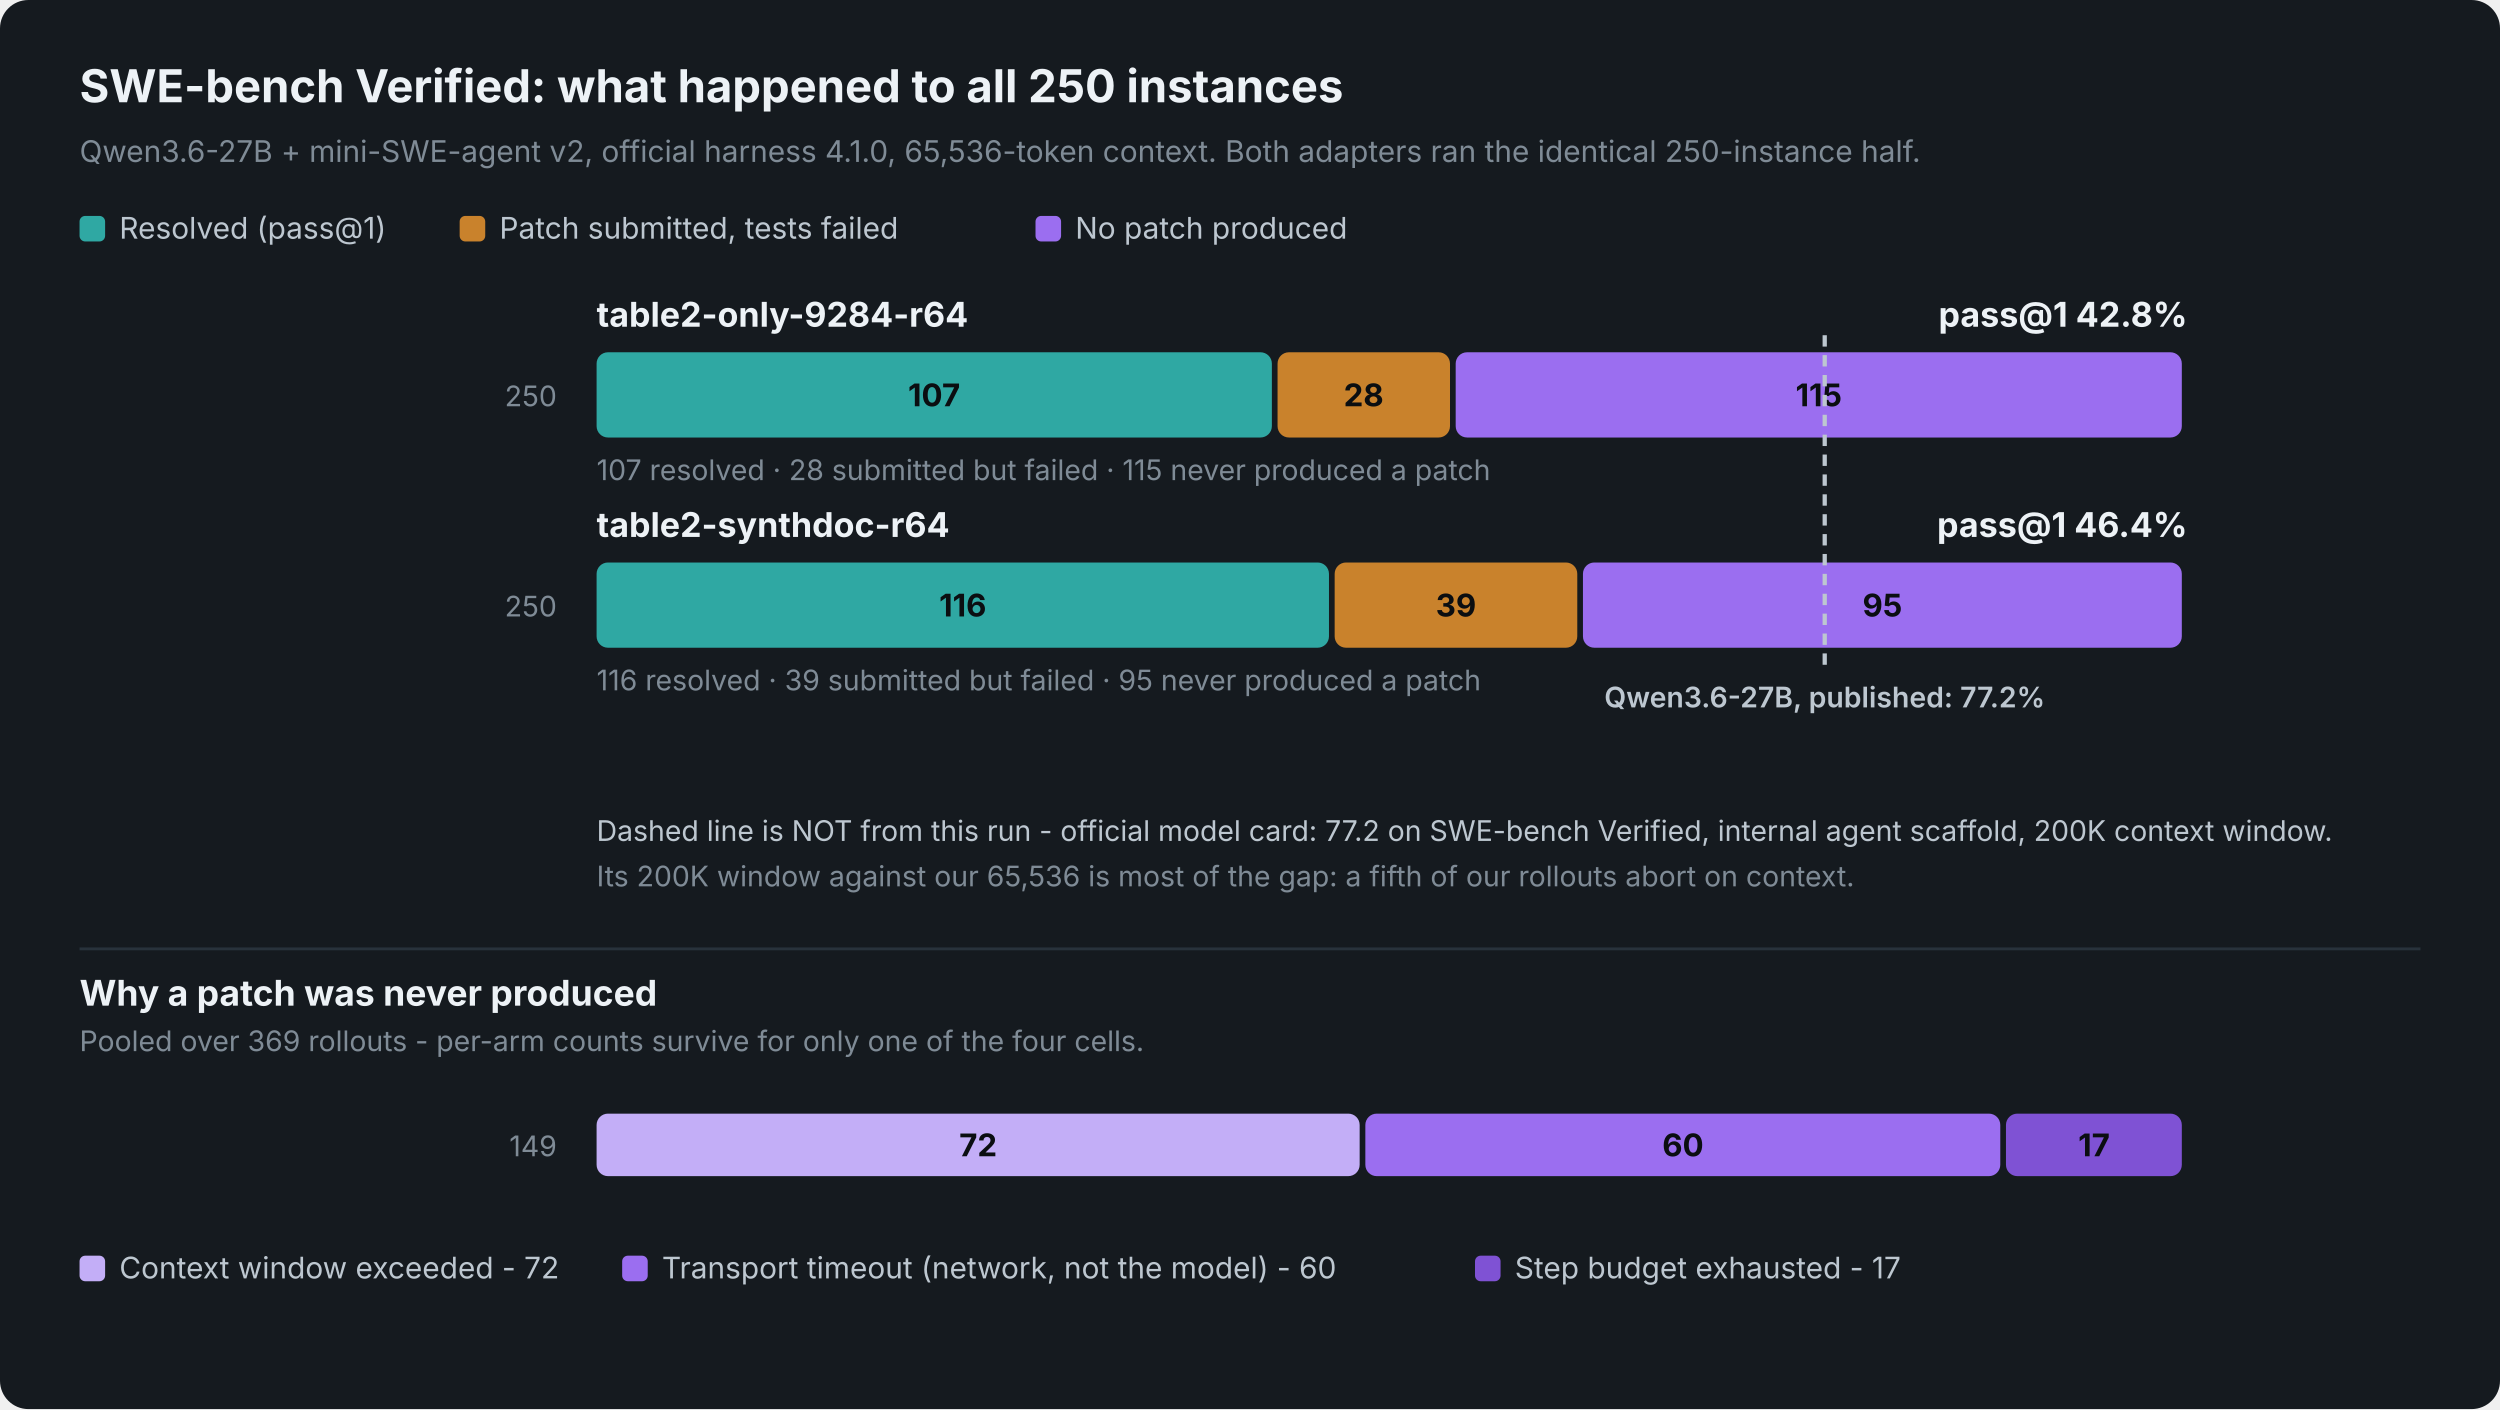
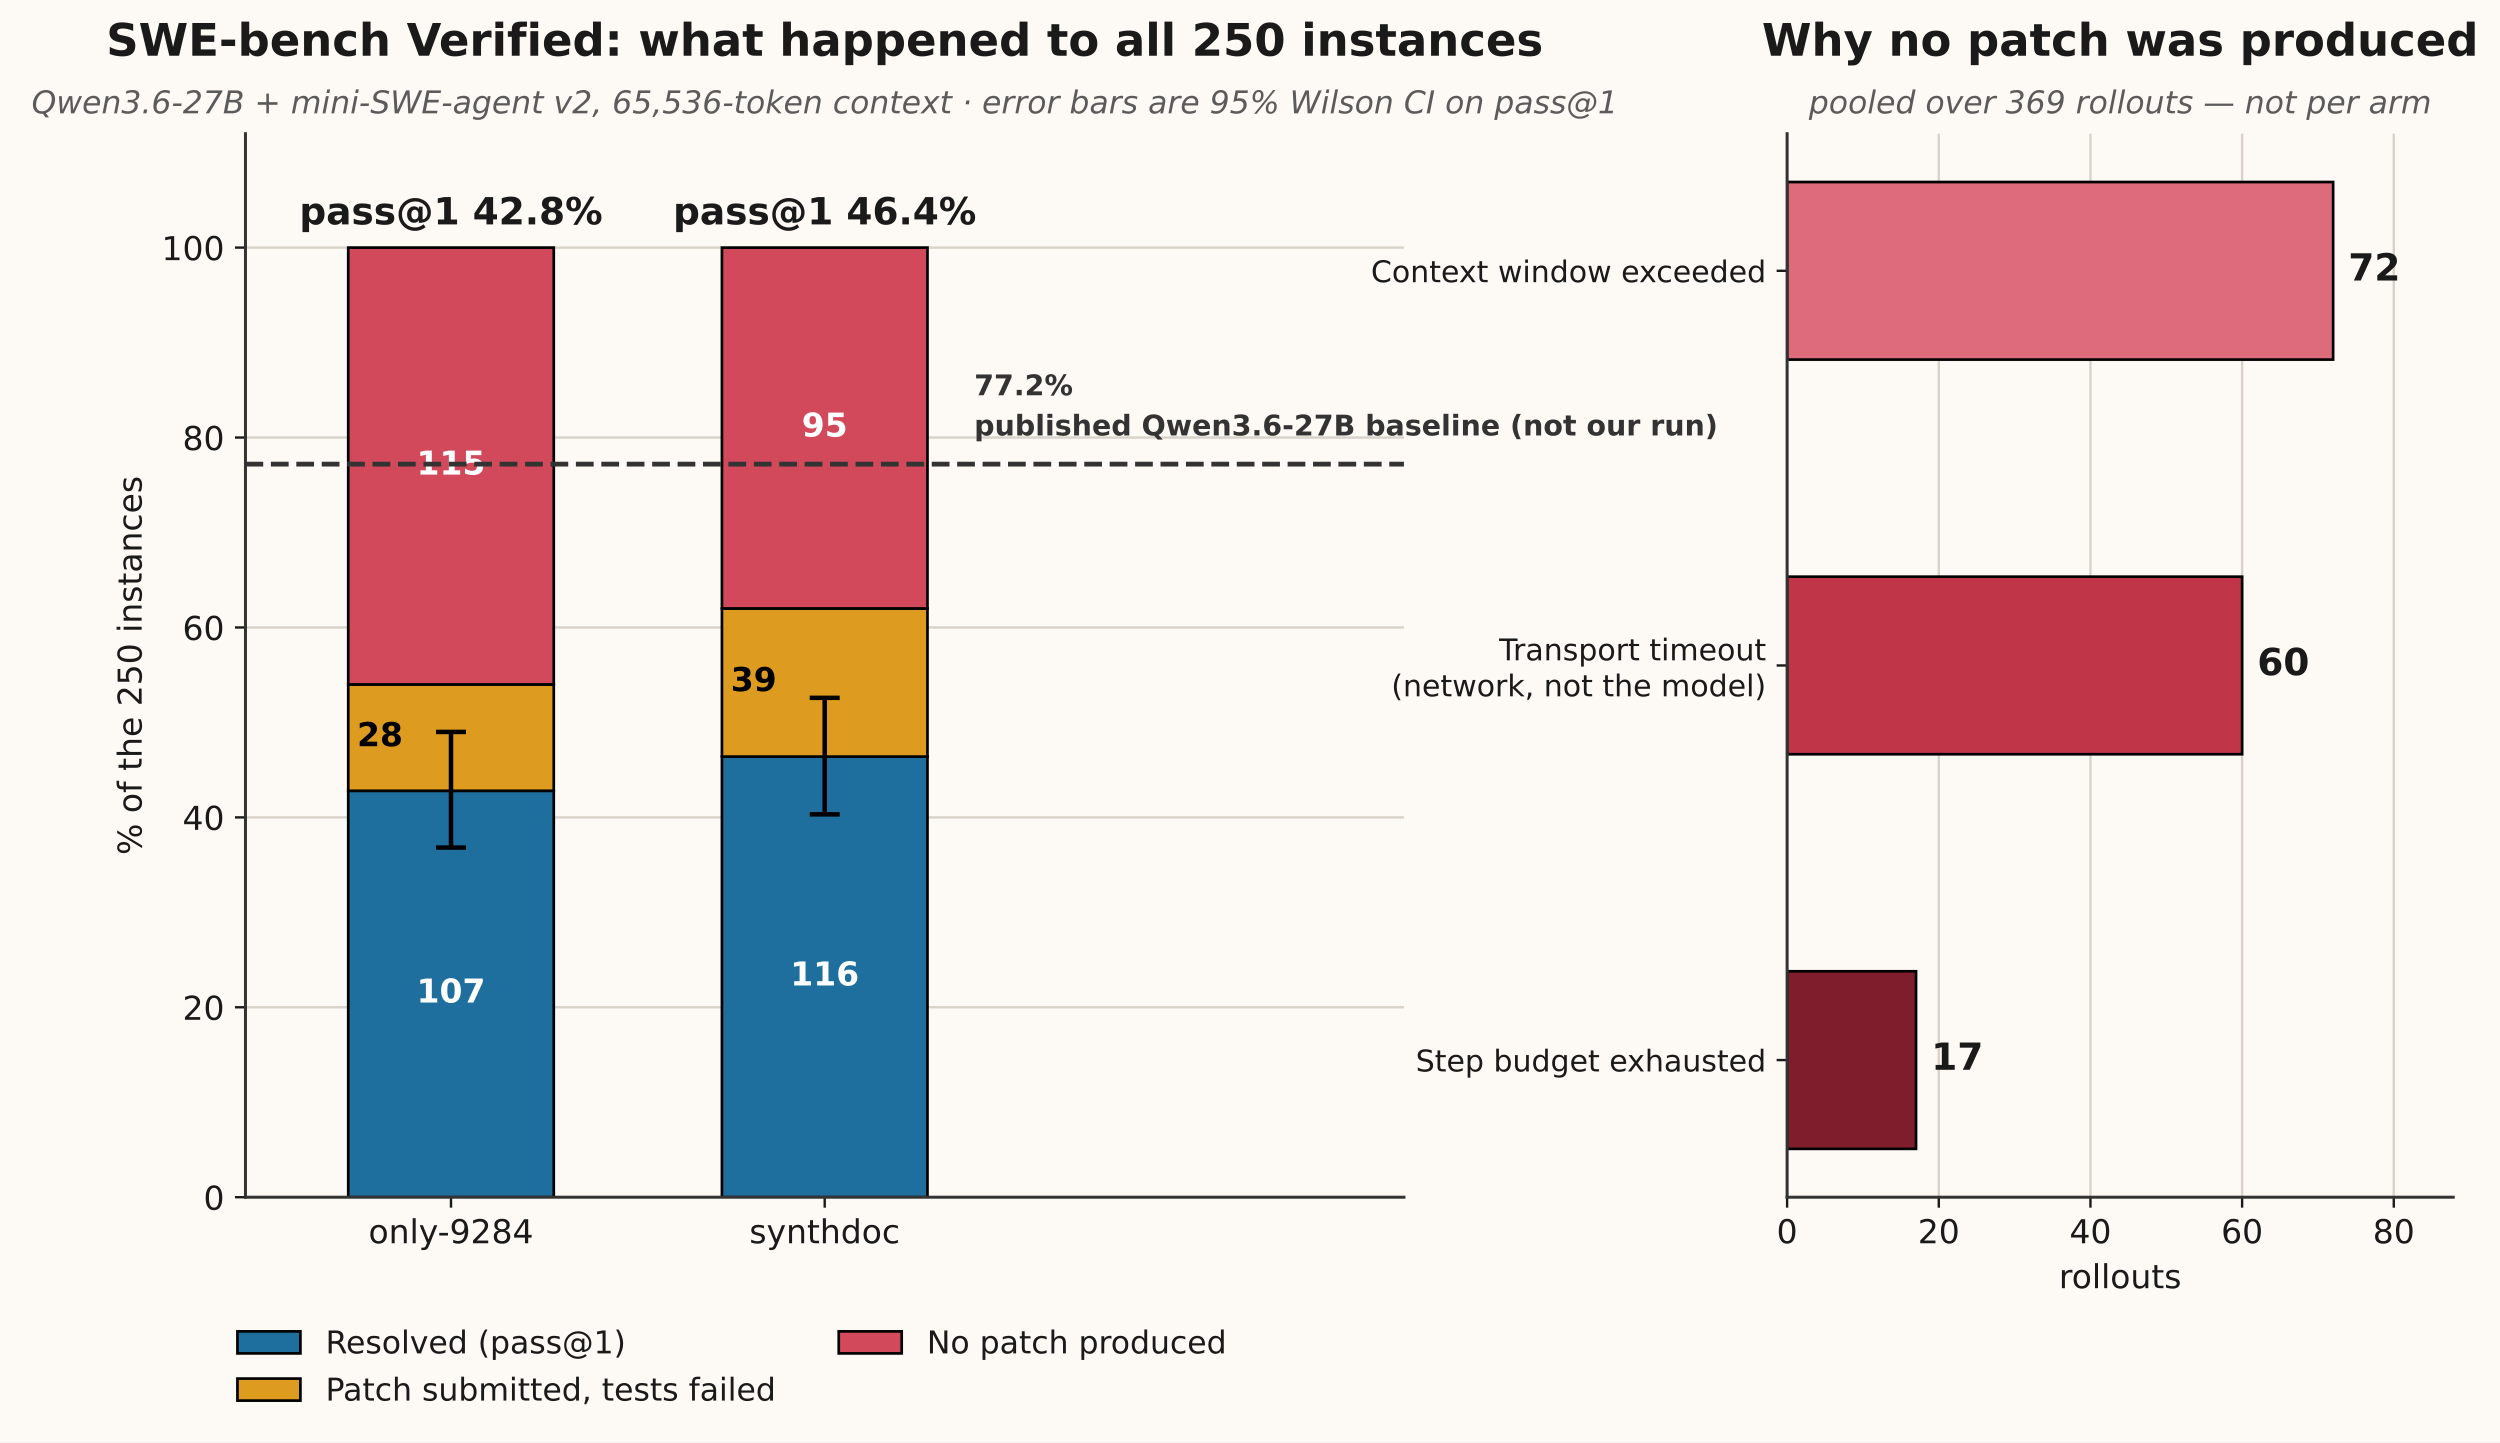
- <svg xmlns="http://www.w3.org/2000/svg" viewBox="0 0 880 496" width="880" height="496" role="img" aria-labelledby="t d" style="max-width:100%;height:auto">
-   <rect width="880" height="496" rx="10" fill="#151a1f" />
-   <text x="28.0" y="36.0" font-family="Inter, ui-sans-serif, system-ui, -apple-system, 'Segoe UI', Roboto, Helvetica, Arial, sans-serif" font-size="16" fill="#edf2f6" font-weight="650" text-anchor="start">SWE-bench Verified: what happened to all 250 instances</text>
-   <text x="28.0" y="57.0" font-family="Inter, ui-sans-serif, system-ui, -apple-system, 'Segoe UI', Roboto, Helvetica, Arial, sans-serif" font-size="10.5" fill="#7f8b96" font-weight="400" text-anchor="start">Qwen3.6-27B + mini-SWE-agent v2, official harness 4.1.0, 65,536-token context. Both adapters ran the identical 250-instance half.</text>
-   <rect x="28.0" y="76" width="9" height="9" rx="2" fill="#2fa8a3" />
-   <text x="42.0" y="84.0" font-family="Inter, ui-sans-serif, system-ui, -apple-system, 'Segoe UI', Roboto, Helvetica, Arial, sans-serif" font-size="10.5" fill="#bdc7d0" font-weight="400" text-anchor="start">Resolved (pass@1)</text>
-   <rect x="161.8" y="76" width="9" height="9" rx="2" fill="#c9822c" />
-   <text x="175.8" y="84.0" font-family="Inter, ui-sans-serif, system-ui, -apple-system, 'Segoe UI', Roboto, Helvetica, Arial, sans-serif" font-size="10.5" fill="#bdc7d0" font-weight="400" text-anchor="start">Patch submitted, tests failed</text>
-   <rect x="364.5" y="76" width="9" height="9" rx="2" fill="#9b6ef0" />
-   <text x="378.5" y="84.0" font-family="Inter, ui-sans-serif, system-ui, -apple-system, 'Segoe UI', Roboto, Helvetica, Arial, sans-serif" font-size="10.5" fill="#bdc7d0" font-weight="400" text-anchor="start">No patch produced</text>
-   <text x="210.0" y="115.0" font-family="Inter, ui-sans-serif, system-ui, -apple-system, 'Segoe UI', Roboto, Helvetica, Arial, sans-serif" font-size="12" fill="#edf2f6" font-weight="650" text-anchor="start">table2-only-9284-r64</text>
-   <text x="210.0" y="169.0" font-family="Inter, ui-sans-serif, system-ui, -apple-system, 'Segoe UI', Roboto, Helvetica, Arial, sans-serif" font-size="10" fill="#7f8b96" font-weight="400" text-anchor="start">107 resolved · 28 submitted but failed · 115 never produced a patch</text>
-   <text x="770.0" y="115.0" font-family="Inter, ui-sans-serif, system-ui, -apple-system, 'Segoe UI', Roboto, Helvetica, Arial, sans-serif" font-size="12" fill="#edf2f6" font-weight="650" text-anchor="end">pass@1 42.8%</text>
-   <rect x="210.0" y="124.0" width="237.7" height="30" rx="4" fill="#2fa8a3" />
-   <text x="328.8" y="143.0" font-family="Inter, ui-sans-serif, system-ui, -apple-system, 'Segoe UI', Roboto, Helvetica, Arial, sans-serif" font-size="11" fill="#0b0e11" font-weight="650" text-anchor="middle">107</text>
-   <rect x="449.7" y="124.0" width="60.7" height="30" rx="4" fill="#c9822c" />
-   <text x="480.0" y="143.0" font-family="Inter, ui-sans-serif, system-ui, -apple-system, 'Segoe UI', Roboto, Helvetica, Arial, sans-serif" font-size="11" fill="#0b0e11" font-weight="650" text-anchor="middle">28</text>
-   <rect x="512.4" y="124.0" width="255.6" height="30" rx="4" fill="#9b6ef0" />
-   <text x="640.2" y="143.0" font-family="Inter, ui-sans-serif, system-ui, -apple-system, 'Segoe UI', Roboto, Helvetica, Arial, sans-serif" font-size="11" fill="#0b0e11" font-weight="650" text-anchor="middle">115</text>
-   <text x="196.0" y="143.0" font-family="Inter, ui-sans-serif, system-ui, -apple-system, 'Segoe UI', Roboto, Helvetica, Arial, sans-serif" font-size="10" fill="#7f8b96" font-weight="400" text-anchor="end">250</text>
-   <text x="210.0" y="189.0" font-family="Inter, ui-sans-serif, system-ui, -apple-system, 'Segoe UI', Roboto, Helvetica, Arial, sans-serif" font-size="12" fill="#edf2f6" font-weight="650" text-anchor="start">table2-synthdoc-r64</text>
-   <text x="210.0" y="243.0" font-family="Inter, ui-sans-serif, system-ui, -apple-system, 'Segoe UI', Roboto, Helvetica, Arial, sans-serif" font-size="10" fill="#7f8b96" font-weight="400" text-anchor="start">116 resolved · 39 submitted but failed · 95 never produced a patch</text>
-   <text x="770.0" y="189.0" font-family="Inter, ui-sans-serif, system-ui, -apple-system, 'Segoe UI', Roboto, Helvetica, Arial, sans-serif" font-size="12" fill="#edf2f6" font-weight="650" text-anchor="end">pass@1 46.4%</text>
-   <rect x="210.0" y="198.0" width="257.8" height="30" rx="4" fill="#2fa8a3" />
-   <text x="338.9" y="217.0" font-family="Inter, ui-sans-serif, system-ui, -apple-system, 'Segoe UI', Roboto, Helvetica, Arial, sans-serif" font-size="11" fill="#0b0e11" font-weight="650" text-anchor="middle">116</text>
-   <rect x="469.8" y="198.0" width="85.4" height="30" rx="4" fill="#c9822c" />
-   <text x="512.5" y="217.0" font-family="Inter, ui-sans-serif, system-ui, -apple-system, 'Segoe UI', Roboto, Helvetica, Arial, sans-serif" font-size="11" fill="#0b0e11" font-weight="650" text-anchor="middle">39</text>
-   <rect x="557.2" y="198.0" width="210.8" height="30" rx="4" fill="#9b6ef0" />
-   <text x="662.6" y="217.0" font-family="Inter, ui-sans-serif, system-ui, -apple-system, 'Segoe UI', Roboto, Helvetica, Arial, sans-serif" font-size="11" fill="#0b0e11" font-weight="650" text-anchor="middle">95</text>
-   <text x="196.0" y="217.0" font-family="Inter, ui-sans-serif, system-ui, -apple-system, 'Segoe UI', Roboto, Helvetica, Arial, sans-serif" font-size="10" fill="#7f8b96" font-weight="400" text-anchor="end">250</text>
-   <line x1="642.3" y1="118" x2="642.3" y2="234" stroke="#bdc7d0" stroke-width="1.5" stroke-dasharray="4 3" />
-   <text x="642.3" y="249.0" font-family="Inter, ui-sans-serif, system-ui, -apple-system, 'Segoe UI', Roboto, Helvetica, Arial, sans-serif" font-size="10" fill="#bdc7d0" font-weight="600" text-anchor="middle">Qwen3.6-27B, published: 77.2%</text>
-   <text x="210.0" y="296.0" font-family="Inter, ui-sans-serif, system-ui, -apple-system, 'Segoe UI', Roboto, Helvetica, Arial, sans-serif" font-size="10" fill="#bdc7d0" font-weight="400" text-anchor="start">Dashed line is NOT from this run - official model card: 77.2 on SWE-bench Verified, internal agent scaffold, 200K context window.</text>
-   <text x="210.0" y="312.0" font-family="Inter, ui-sans-serif, system-ui, -apple-system, 'Segoe UI', Roboto, Helvetica, Arial, sans-serif" font-size="10" fill="#7f8b96" font-weight="400" text-anchor="start">Its 200K window against our 65,536 is most of the gap: a fifth of our rollouts abort on context.</text>
-   <line x1="28" y1="334" x2="852" y2="334" stroke="#28323b" />
-   <text x="28.0" y="354.0" font-family="Inter, ui-sans-serif, system-ui, -apple-system, 'Segoe UI', Roboto, Helvetica, Arial, sans-serif" font-size="12.5" fill="#edf2f6" font-weight="650" text-anchor="start">Why a patch was never produced</text>
-   <text x="28.0" y="370.0" font-family="Inter, ui-sans-serif, system-ui, -apple-system, 'Segoe UI', Roboto, Helvetica, Arial, sans-serif" font-size="10" fill="#7f8b96" font-weight="400" text-anchor="start">Pooled over 369 rollouts - per-arm counts survive for only one of the four cells.</text>
-   <text x="210.0" y="383.0" font-family="Inter, ui-sans-serif, system-ui, -apple-system, 'Segoe UI', Roboto, Helvetica, Arial, sans-serif" font-size="12" fill="#edf2f6" font-weight="650" text-anchor="start" />
-   <text x="210.0" y="429.0" font-family="Inter, ui-sans-serif, system-ui, -apple-system, 'Segoe UI', Roboto, Helvetica, Arial, sans-serif" font-size="10" fill="#7f8b96" font-weight="400" text-anchor="start" />
-   <text x="770.0" y="383.0" font-family="Inter, ui-sans-serif, system-ui, -apple-system, 'Segoe UI', Roboto, Helvetica, Arial, sans-serif" font-size="12" fill="#edf2f6" font-weight="650" text-anchor="end" />
-   <rect x="210.0" y="392.0" width="268.6" height="22" rx="4" fill="#c3aef7" />
-   <text x="344.3" y="407.0" font-family="Inter, ui-sans-serif, system-ui, -apple-system, 'Segoe UI', Roboto, Helvetica, Arial, sans-serif" font-size="11" fill="#0b0e11" font-weight="650" text-anchor="middle">72</text>
-   <rect x="480.6" y="392.0" width="223.5" height="22" rx="4" fill="#9b6ef0" />
-   <text x="592.4" y="407.0" font-family="Inter, ui-sans-serif, system-ui, -apple-system, 'Segoe UI', Roboto, Helvetica, Arial, sans-serif" font-size="11" fill="#0b0e11" font-weight="650" text-anchor="middle">60</text>
-   <rect x="706.1" y="392.0" width="61.9" height="22" rx="4" fill="#7f52d4" />
-   <text x="737.1" y="407.0" font-family="Inter, ui-sans-serif, system-ui, -apple-system, 'Segoe UI', Roboto, Helvetica, Arial, sans-serif" font-size="11" fill="#0b0e11" font-weight="650" text-anchor="middle">17</text>
-   <text x="196.0" y="407.0" font-family="Inter, ui-sans-serif, system-ui, -apple-system, 'Segoe UI', Roboto, Helvetica, Arial, sans-serif" font-size="10" fill="#7f8b96" font-weight="400" text-anchor="end">149</text>
-   <rect x="28.0" y="442" width="9" height="9" rx="2" fill="#c3aef7" />
-   <text x="42.0" y="450.0" font-family="Inter, ui-sans-serif, system-ui, -apple-system, 'Segoe UI', Roboto, Helvetica, Arial, sans-serif" font-size="10.5" fill="#bdc7d0" font-weight="400" text-anchor="start">Context window exceeded - 72</text>
-   <rect x="219.0" y="442" width="9" height="9" rx="2" fill="#9b6ef0" />
-   <text x="233.0" y="450.0" font-family="Inter, ui-sans-serif, system-ui, -apple-system, 'Segoe UI', Roboto, Helvetica, Arial, sans-serif" font-size="10.5" fill="#bdc7d0" font-weight="400" text-anchor="start">Transport timeout (network, not the model) - 60</text>
-   <rect x="519.2" y="442" width="9" height="9" rx="2" fill="#7f52d4" />
-   <text x="533.2" y="450.0" font-family="Inter, ui-sans-serif, system-ui, -apple-system, 'Segoe UI', Roboto, Helvetica, Arial, sans-serif" font-size="10.5" fill="#bdc7d0" font-weight="400" text-anchor="start">Step budget exhausted - 17</text>
+ <svg xmlns="http://www.w3.org/2000/svg" xmlns:xlink="http://www.w3.org/1999/xlink" width="834.053pt" height="481.197pt" viewBox="0 0 834.053 481.197" version="1.1">
+   <defs>
+     <style type="text/css">*{stroke-linejoin: round; stroke-linecap: butt}</style>
+   </defs>
+   <g id="figure_1">
+     <g id="patch_1">
+       <path d="M 0 481.197  L 834.053 481.197  L 834.053 0  L 0 0  z " style="fill: #fdfaf5" />
+     </g>
+     <g id="axes_1">
+       <g id="patch_2">
+         <path d="M 81.892 399.414  L 468.385 399.414  L 468.385 44.598  L 81.892 44.598  z " style="fill: #fdfaf5" />
+       </g>
+       <g id="matplotlib.axis_1">
+         <g id="xtick_1">
+           <g id="line2d_1">
+             <defs>
+               <path id="m729fd1a678" d="M 0 0  L 0 3.5  " style="stroke: #1a1a1a; stroke-width: 0.8" />
+             </defs>
+             <g>
+               <use xlink:href="#m729fd1a678" x="150.463" y="399.414" style="fill: #1a1a1a; stroke: #1a1a1a; stroke-width: 0.8" />
+             </g>
+           </g>
+           <g id="text_1">
+             <text style="font-size: 11px; font-family: 'DejaVu Sans', 'Bitstream Vera Sans', 'Computer Modern Sans Serif', 'Lucida Grande', 'Verdana', 'Geneva', 'Lucid', 'Arial', 'Helvetica', 'Avant Garde', sans-serif; text-anchor: middle; fill: #1a1a1a" x="150.463" y="414.772" transform="rotate(-0 150.4633 414.7719)">only-9284</text>
+           </g>
+         </g>
+         <g id="xtick_2">
+           <g id="line2d_2">
+             <g>
+               <use xlink:href="#m729fd1a678" x="275.139" y="399.414" style="fill: #1a1a1a; stroke: #1a1a1a; stroke-width: 0.8" />
+             </g>
+           </g>
+           <g id="text_2">
+             <text style="font-size: 11px; font-family: 'DejaVu Sans', 'Bitstream Vera Sans', 'Computer Modern Sans Serif', 'Lucida Grande', 'Verdana', 'Geneva', 'Lucid', 'Arial', 'Helvetica', 'Avant Garde', sans-serif; text-anchor: middle; fill: #1a1a1a" x="275.139" y="414.772" transform="rotate(-0 275.1387 414.7719)">synthdoc</text>
+           </g>
+         </g>
+       </g>
+       <g id="matplotlib.axis_2">
+         <g id="ytick_1">
+           <g id="line2d_3">
+             <path d="M 81.892 399.414  L 468.385 399.414  " clip-path="url(#p2e576e3e54)" style="fill: none; stroke: #d8d2c8; stroke-width: 0.8; stroke-linecap: square" />
+           </g>
+           <g id="line2d_4">
+             <defs>
+               <path id="m04220d194d" d="M 0 0  L -3.5 0  " style="stroke: #1a1a1a; stroke-width: 0.8" />
+             </defs>
+             <g>
+               <use xlink:href="#m04220d194d" x="81.892" y="399.414" style="fill: #1a1a1a; stroke: #1a1a1a; stroke-width: 0.8" />
+             </g>
+           </g>
+           <g id="text_3">
+             <text style="font-size: 11px; font-family: 'DejaVu Sans', 'Bitstream Vera Sans', 'Computer Modern Sans Serif', 'Lucida Grande', 'Verdana', 'Geneva', 'Lucid', 'Arial', 'Helvetica', 'Avant Garde', sans-serif; text-anchor: end; fill: #1a1a1a" x="74.892" y="403.592" transform="rotate(-0 74.89192 403.5924)">0</text>
+           </g>
+         </g>
+         <g id="ytick_2">
+           <g id="line2d_5">
+             <path d="M 81.892 336.054  L 468.385 336.054  " clip-path="url(#p2e576e3e54)" style="fill: none; stroke: #d8d2c8; stroke-width: 0.8; stroke-linecap: square" />
+           </g>
+           <g id="line2d_6">
+             <g>
+               <use xlink:href="#m04220d194d" x="81.892" y="336.054" style="fill: #1a1a1a; stroke: #1a1a1a; stroke-width: 0.8" />
+             </g>
+           </g>
+           <g id="text_4">
+             <text style="font-size: 11px; font-family: 'DejaVu Sans', 'Bitstream Vera Sans', 'Computer Modern Sans Serif', 'Lucida Grande', 'Verdana', 'Geneva', 'Lucid', 'Arial', 'Helvetica', 'Avant Garde', sans-serif; text-anchor: end; fill: #1a1a1a" x="74.892" y="340.232" transform="rotate(-0 74.89192 340.2324)">20</text>
+           </g>
+         </g>
+         <g id="ytick_3">
+           <g id="line2d_7">
+             <path d="M 81.892 272.694  L 468.385 272.694  " clip-path="url(#p2e576e3e54)" style="fill: none; stroke: #d8d2c8; stroke-width: 0.8; stroke-linecap: square" />
+           </g>
+           <g id="line2d_8">
+             <g>
+               <use xlink:href="#m04220d194d" x="81.892" y="272.694" style="fill: #1a1a1a; stroke: #1a1a1a; stroke-width: 0.8" />
+             </g>
+           </g>
+           <g id="text_5">
+             <text style="font-size: 11px; font-family: 'DejaVu Sans', 'Bitstream Vera Sans', 'Computer Modern Sans Serif', 'Lucida Grande', 'Verdana', 'Geneva', 'Lucid', 'Arial', 'Helvetica', 'Avant Garde', sans-serif; text-anchor: end; fill: #1a1a1a" x="74.892" y="276.872" transform="rotate(-0 74.89192 276.8724)">40</text>
+           </g>
+         </g>
+         <g id="ytick_4">
+           <g id="line2d_9">
+             <path d="M 81.892 209.334  L 468.385 209.334  " clip-path="url(#p2e576e3e54)" style="fill: none; stroke: #d8d2c8; stroke-width: 0.8; stroke-linecap: square" />
+           </g>
+           <g id="line2d_10">
+             <g>
+               <use xlink:href="#m04220d194d" x="81.892" y="209.334" style="fill: #1a1a1a; stroke: #1a1a1a; stroke-width: 0.8" />
+             </g>
+           </g>
+           <g id="text_6">
+             <text style="font-size: 11px; font-family: 'DejaVu Sans', 'Bitstream Vera Sans', 'Computer Modern Sans Serif', 'Lucida Grande', 'Verdana', 'Geneva', 'Lucid', 'Arial', 'Helvetica', 'Avant Garde', sans-serif; text-anchor: end; fill: #1a1a1a" x="74.892" y="213.512" transform="rotate(-0 74.89192 213.5124)">60</text>
+           </g>
+         </g>
+         <g id="ytick_5">
+           <g id="line2d_11">
+             <path d="M 81.892 145.974  L 468.385 145.974  " clip-path="url(#p2e576e3e54)" style="fill: none; stroke: #d8d2c8; stroke-width: 0.8; stroke-linecap: square" />
+           </g>
+           <g id="line2d_12">
+             <g>
+               <use xlink:href="#m04220d194d" x="81.892" y="145.974" style="fill: #1a1a1a; stroke: #1a1a1a; stroke-width: 0.8" />
+             </g>
+           </g>
+           <g id="text_7">
+             <text style="font-size: 11px; font-family: 'DejaVu Sans', 'Bitstream Vera Sans', 'Computer Modern Sans Serif', 'Lucida Grande', 'Verdana', 'Geneva', 'Lucid', 'Arial', 'Helvetica', 'Avant Garde', sans-serif; text-anchor: end; fill: #1a1a1a" x="74.892" y="150.152" transform="rotate(-0 74.89192 150.1524)">80</text>
+           </g>
+         </g>
+         <g id="ytick_6">
+           <g id="line2d_13">
+             <path d="M 81.892 82.614  L 468.385 82.614  " clip-path="url(#p2e576e3e54)" style="fill: none; stroke: #d8d2c8; stroke-width: 0.8; stroke-linecap: square" />
+           </g>
+           <g id="line2d_14">
+             <g>
+               <use xlink:href="#m04220d194d" x="81.892" y="82.614" style="fill: #1a1a1a; stroke: #1a1a1a; stroke-width: 0.8" />
+             </g>
+           </g>
+           <g id="text_8">
+             <text style="font-size: 11px; font-family: 'DejaVu Sans', 'Bitstream Vera Sans', 'Computer Modern Sans Serif', 'Lucida Grande', 'Verdana', 'Geneva', 'Lucid', 'Arial', 'Helvetica', 'Avant Garde', sans-serif; text-anchor: end; fill: #1a1a1a" x="74.892" y="86.792" transform="rotate(-0 74.89192 86.79237)">100</text>
+           </g>
+         </g>
+         <g id="text_9">
+           <text style="font-size: 11px; font-family: 'DejaVu Sans', 'Bitstream Vera Sans', 'Computer Modern Sans Serif', 'Lucida Grande', 'Verdana', 'Geneva', 'Lucid', 'Arial', 'Helvetica', 'Avant Garde', sans-serif; text-anchor: middle; fill: #1a1a1a" x="47.253" y="222.006" transform="rotate(-90 47.25309 222.0057)">% of the 250 instances</text>
+         </g>
+       </g>
+       <g id="patch_3">
+         <path d="M 116.178 399.414  L 184.749 399.414  L 184.749 263.823  L 116.178 263.823  z " clip-path="url(#p2e576e3e54)" style="fill: #1f6f9e; stroke: #000000; stroke-width: 0.9; stroke-linejoin: miter" />
+       </g>
+       <g id="patch_4">
+         <path d="M 240.853 399.414  L 309.424 399.414  L 309.424 252.418  L 240.853 252.418  z " clip-path="url(#p2e576e3e54)" style="fill: #1f6f9e; stroke: #000000; stroke-width: 0.9; stroke-linejoin: miter" />
+       </g>
+       <g id="patch_5">
+         <path d="M 116.178 263.823  L 184.749 263.823  L 184.749 228.342  L 116.178 228.342  z " clip-path="url(#p2e576e3e54)" style="fill: #dd9b1f; stroke: #000000; stroke-width: 0.9; stroke-linejoin: miter" />
+       </g>
+       <g id="patch_6">
+         <path d="M 240.853 252.418  L 309.424 252.418  L 309.424 202.998  L 240.853 202.998  z " clip-path="url(#p2e576e3e54)" style="fill: #dd9b1f; stroke: #000000; stroke-width: 0.9; stroke-linejoin: miter" />
+       </g>
+       <g id="patch_7">
+         <path d="M 116.178 228.342  L 184.749 228.342  L 184.749 82.614  L 116.178 82.614  z " clip-path="url(#p2e576e3e54)" style="fill: #d1495b; stroke: #000000; stroke-width: 0.9; stroke-linejoin: miter" />
+       </g>
+       <g id="patch_8">
+         <path d="M 240.853 202.998  L 309.424 202.998  L 309.424 82.614  L 240.853 82.614  z " clip-path="url(#p2e576e3e54)" style="fill: #d1495b; stroke: #000000; stroke-width: 0.9; stroke-linejoin: miter" />
+       </g>
+       <g id="LineCollection_1">
+         <path d="M 150.463 282.764  L 150.463 244.192  " clip-path="url(#p2e576e3e54)" style="fill: none; stroke: #000000; stroke-width: 1.5" />
+       </g>
+       <g id="line2d_15">
+         <defs>
+           <path id="mb819236ccb" d="M 5 0  L -5 -0  " style="stroke: #000000; stroke-width: 1.5" />
+         </defs>
+         <g clip-path="url(#p2e576e3e54)">
+           <use xlink:href="#mb819236ccb" x="150.463" y="282.764" style="fill: #1f77b4; stroke: #000000; stroke-width: 1.5" />
+         </g>
+       </g>
+       <g id="line2d_16">
+         <g clip-path="url(#p2e576e3e54)">
+           <use xlink:href="#mb819236ccb" x="150.463" y="244.192" style="fill: #1f77b4; stroke: #000000; stroke-width: 1.5" />
+         </g>
+       </g>
+       <g id="LineCollection_2">
+         <path d="M 275.139 271.682  L 275.139 232.809  " clip-path="url(#p2e576e3e54)" style="fill: none; stroke: #000000; stroke-width: 1.5" />
+       </g>
+       <g id="line2d_17">
+         <g clip-path="url(#p2e576e3e54)">
+           <use xlink:href="#mb819236ccb" x="275.139" y="271.682" style="fill: #1f77b4; stroke: #000000; stroke-width: 1.5" />
+         </g>
+       </g>
+       <g id="line2d_18">
+         <g clip-path="url(#p2e576e3e54)">
+           <use xlink:href="#mb819236ccb" x="275.139" y="232.809" style="fill: #1f77b4; stroke: #000000; stroke-width: 1.5" />
+         </g>
+       </g>
+       <g id="patch_9">
+         <path d="M 81.892 399.414  L 81.892 44.598  " style="fill: none; stroke: #333333; stroke-linejoin: miter; stroke-linecap: square" />
+       </g>
+       <g id="patch_10">
+         <path d="M 81.892 399.414  L 468.385 399.414  " style="fill: none; stroke: #333333; stroke-linejoin: miter; stroke-linecap: square" />
+       </g>
+       <g id="text_10">
+         <text style="font-weight: 700; font-size: 11px; font-family: 'DejaVu Sans', 'Bitstream Vera Sans', 'Computer Modern Sans Serif', 'Lucida Grande', 'Verdana', 'Geneva', 'Lucid', 'Arial', 'Helvetica', 'Avant Garde', sans-serif; text-anchor: middle; fill: #ffffff" x="150.463" y="334.476" transform="rotate(-0 150.4633 334.4759)">107</text>
+       </g>
+       <g id="text_11">
+         <text style="font-weight: 700; font-size: 11px; font-family: 'DejaVu Sans', 'Bitstream Vera Sans', 'Computer Modern Sans Serif', 'Lucida Grande', 'Verdana', 'Geneva', 'Lucid', 'Arial', 'Helvetica', 'Avant Garde', sans-serif; text-anchor: middle" x="126.775" y="248.94" transform="rotate(-0 126.775 248.9399)">28</text>
+       </g>
+       <g id="text_12">
+         <text style="font-weight: 700; font-size: 11px; font-family: 'DejaVu Sans', 'Bitstream Vera Sans', 'Computer Modern Sans Serif', 'Lucida Grande', 'Verdana', 'Geneva', 'Lucid', 'Arial', 'Helvetica', 'Avant Garde', sans-serif; text-anchor: middle; fill: #ffffff" x="150.463" y="158.335" transform="rotate(-0 150.4633 158.3351)">115</text>
+       </g>
+       <g id="text_13">
+         <text style="font-weight: 700; font-size: 12.5px; font-family: 'DejaVu Sans', 'Bitstream Vera Sans', 'Computer Modern Sans Serif', 'Lucida Grande', 'Verdana', 'Geneva', 'Lucid', 'Arial', 'Helvetica', 'Avant Garde', sans-serif; text-anchor: middle; fill: #1a1a1a" x="150.463" y="74.859" transform="rotate(-0 150.4633 74.85873)">pass@1 42.8%</text>
+       </g>
+       <g id="text_14">
+         <text style="font-weight: 700; font-size: 11px; font-family: 'DejaVu Sans', 'Bitstream Vera Sans', 'Computer Modern Sans Serif', 'Lucida Grande', 'Verdana', 'Geneva', 'Lucid', 'Arial', 'Helvetica', 'Avant Garde', sans-serif; text-anchor: middle; fill: #ffffff" x="275.139" y="328.773" transform="rotate(-0 275.1387 328.7735)">116</text>
+       </g>
+       <g id="text_15">
+         <text style="font-weight: 700; font-size: 11px; font-family: 'DejaVu Sans', 'Bitstream Vera Sans', 'Computer Modern Sans Serif', 'Lucida Grande', 'Verdana', 'Geneva', 'Lucid', 'Arial', 'Helvetica', 'Avant Garde', sans-serif; text-anchor: middle" x="251.45" y="230.565" transform="rotate(-0 251.4504 230.5655)">39</text>
+       </g>
+       <g id="text_16">
+         <text style="font-weight: 700; font-size: 11px; font-family: 'DejaVu Sans', 'Bitstream Vera Sans', 'Computer Modern Sans Serif', 'Lucida Grande', 'Verdana', 'Geneva', 'Lucid', 'Arial', 'Helvetica', 'Avant Garde', sans-serif; text-anchor: middle; fill: #ffffff" x="275.139" y="145.663" transform="rotate(-0 275.1387 145.6631)">95</text>
+       </g>
+       <g id="text_17">
+         <text style="font-weight: 700; font-size: 12.5px; font-family: 'DejaVu Sans', 'Bitstream Vera Sans', 'Computer Modern Sans Serif', 'Lucida Grande', 'Verdana', 'Geneva', 'Lucid', 'Arial', 'Helvetica', 'Avant Garde', sans-serif; text-anchor: middle; fill: #1a1a1a" x="275.139" y="74.859" transform="rotate(-0 275.1387 74.85873)">pass@1 46.4%</text>
+       </g>
+       <g id="text_18">
+         <text style="font-weight: 700; font-size: 9.5px; font-family: 'DejaVu Sans', 'Bitstream Vera Sans', 'Computer Modern Sans Serif', 'Lucida Grande', 'Verdana', 'Geneva', 'Lucid', 'Arial', 'Helvetica', 'Avant Garde', sans-serif; fill: #333333" transform="translate(325.0088 131.8581)">77.2%</text>
+         <text style="font-weight: 700; font-size: 9.5px; font-family: 'DejaVu Sans', 'Bitstream Vera Sans', 'Computer Modern Sans Serif', 'Lucida Grande', 'Verdana', 'Geneva', 'Lucid', 'Arial', 'Helvetica', 'Avant Garde', sans-serif; fill: #333333" transform="translate(325.0088 145.2717)">published Qwen3.6-27B baseline (not our run)</text>
+       </g>
+       <g id="text_19">
+         <text style="font-style: italic; font-size: 10.5px; font-family: 'DejaVu Sans', 'Bitstream Vera Sans', 'Computer Modern Sans Serif', 'Lucida Grande', 'Verdana', 'Geneva', 'Lucid', 'Arial', 'Helvetica', 'Avant Garde', sans-serif; text-anchor: middle; fill: #5b5b5b" x="275.139" y="37.817" transform="rotate(-0 275.1387 37.8174)">Qwen3.6-27B + mini-SWE-agent v2, 65,536-token context  ·  error bars are 95% Wilson CI on pass@1</text>
+       </g>
+       <g id="text_20">
+         <text style="font-weight: 700; font-size: 15px; font-family: 'DejaVu Sans', 'Bitstream Vera Sans', 'Computer Modern Sans Serif', 'Lucida Grande', 'Verdana', 'Geneva', 'Lucid', 'Arial', 'Helvetica', 'Avant Garde', sans-serif; text-anchor: middle; fill: #1a1a1a" x="275.139" y="18.598" transform="rotate(-0 275.1387 18.59766)">SWE-bench Verified: what happened to all 250 instances</text>
+       </g>
+       <g id="line2d_19">
+         <path d="M 81.892 154.844  L 468.385 154.844  " clip-path="url(#p2e576e3e54)" style="fill: none; stroke-dasharray: 5.92,2.56; stroke-dashoffset: 0; stroke: #333333; stroke-width: 1.6" />
+       </g>
+       <g id="legend_1">
+         <g id="patch_11">
+           <path d="M 79.219 451.524  L 100.219 451.524  L 100.219 444.174  L 79.219 444.174  z " style="fill: #1f6f9e; stroke: #000000; stroke-width: 0.9; stroke-linejoin: miter" />
+         </g>
+         <g id="text_21">
+           <text style="font-size: 10.5px; font-family: 'DejaVu Sans', 'Bitstream Vera Sans', 'Computer Modern Sans Serif', 'Lucida Grande', 'Verdana', 'Geneva', 'Lucid', 'Arial', 'Helvetica', 'Avant Garde', sans-serif; text-anchor: start; fill: #1a1a1a" x="108.619" y="451.524" transform="rotate(-0 108.6191 451.524)">Resolved (pass@1)</text>
+         </g>
+         <g id="patch_12">
+           <path d="M 79.219 467.275  L 100.219 467.275  L 100.219 459.925  L 79.219 459.925  z " style="fill: #dd9b1f; stroke: #000000; stroke-width: 0.9; stroke-linejoin: miter" />
+         </g>
+         <g id="text_22">
+           <text style="font-size: 10.5px; font-family: 'DejaVu Sans', 'Bitstream Vera Sans', 'Computer Modern Sans Serif', 'Lucida Grande', 'Verdana', 'Geneva', 'Lucid', 'Arial', 'Helvetica', 'Avant Garde', sans-serif; text-anchor: start; fill: #1a1a1a" x="108.619" y="467.275" transform="rotate(-0 108.6191 467.2748)">Patch submitted, tests failed</text>
+         </g>
+         <g id="patch_13">
+           <path d="M 279.825 451.524  L 300.825 451.524  L 300.825 444.174  L 279.825 444.174  z " style="fill: #d1495b; stroke: #000000; stroke-width: 0.9; stroke-linejoin: miter" />
+         </g>
+         <g id="text_23">
+           <text style="font-size: 10.5px; font-family: 'DejaVu Sans', 'Bitstream Vera Sans', 'Computer Modern Sans Serif', 'Lucida Grande', 'Verdana', 'Geneva', 'Lucid', 'Arial', 'Helvetica', 'Avant Garde', sans-serif; text-anchor: start; fill: #1a1a1a" x="309.225" y="451.524" transform="rotate(-0 309.2249 451.524)">No patch produced</text>
+         </g>
+       </g>
+     </g>
+     <g id="axes_2">
+       <g id="patch_14">
+         <path d="M 596.218 399.414  L 818.452 399.414  L 818.452 44.598  L 596.218 44.598  z " style="fill: #fdfaf5" />
+       </g>
+       <g id="matplotlib.axis_3">
+         <g id="xtick_3">
+           <g id="line2d_20">
+             <path d="M 596.218 399.414  L 596.218 44.598  " clip-path="url(#p2a8c8fe284)" style="fill: none; stroke: #d8d2c8; stroke-width: 0.8; stroke-linecap: square" />
+           </g>
+           <g id="line2d_21">
+             <g>
+               <use xlink:href="#m729fd1a678" x="596.218" y="399.414" style="fill: #1a1a1a; stroke: #1a1a1a; stroke-width: 0.8" />
+             </g>
+           </g>
+           <g id="text_24">
+             <text style="font-size: 11px; font-family: 'DejaVu Sans', 'Bitstream Vera Sans', 'Computer Modern Sans Serif', 'Lucida Grande', 'Verdana', 'Geneva', 'Lucid', 'Arial', 'Helvetica', 'Avant Garde', sans-serif; text-anchor: middle; fill: #1a1a1a" x="596.218" y="414.771" transform="rotate(-0 596.2182 414.7711)">0</text>
+           </g>
+         </g>
+         <g id="xtick_4">
+           <g id="line2d_22">
+             <path d="M 646.818 399.414  L 646.818 44.598  " clip-path="url(#p2a8c8fe284)" style="fill: none; stroke: #d8d2c8; stroke-width: 0.8; stroke-linecap: square" />
+           </g>
+           <g id="line2d_23">
+             <g>
+               <use xlink:href="#m729fd1a678" x="646.818" y="399.414" style="fill: #1a1a1a; stroke: #1a1a1a; stroke-width: 0.8" />
+             </g>
+           </g>
+           <g id="text_25">
+             <text style="font-size: 11px; font-family: 'DejaVu Sans', 'Bitstream Vera Sans', 'Computer Modern Sans Serif', 'Lucida Grande', 'Verdana', 'Geneva', 'Lucid', 'Arial', 'Helvetica', 'Avant Garde', sans-serif; text-anchor: middle; fill: #1a1a1a" x="646.818" y="414.771" transform="rotate(-0 646.8178 414.7711)">20</text>
+           </g>
+         </g>
+         <g id="xtick_5">
+           <g id="line2d_24">
+             <path d="M 697.417 399.414  L 697.417 44.598  " clip-path="url(#p2a8c8fe284)" style="fill: none; stroke: #d8d2c8; stroke-width: 0.8; stroke-linecap: square" />
+           </g>
+           <g id="line2d_25">
+             <g>
+               <use xlink:href="#m729fd1a678" x="697.417" y="399.414" style="fill: #1a1a1a; stroke: #1a1a1a; stroke-width: 0.8" />
+             </g>
+           </g>
+           <g id="text_26">
+             <text style="font-size: 11px; font-family: 'DejaVu Sans', 'Bitstream Vera Sans', 'Computer Modern Sans Serif', 'Lucida Grande', 'Verdana', 'Geneva', 'Lucid', 'Arial', 'Helvetica', 'Avant Garde', sans-serif; text-anchor: middle; fill: #1a1a1a" x="697.417" y="414.771" transform="rotate(-0 697.4175 414.7711)">40</text>
+           </g>
+         </g>
+         <g id="xtick_6">
+           <g id="line2d_26">
+             <path d="M 748.017 399.414  L 748.017 44.598  " clip-path="url(#p2a8c8fe284)" style="fill: none; stroke: #d8d2c8; stroke-width: 0.8; stroke-linecap: square" />
+           </g>
+           <g id="line2d_27">
+             <g>
+               <use xlink:href="#m729fd1a678" x="748.017" y="399.414" style="fill: #1a1a1a; stroke: #1a1a1a; stroke-width: 0.8" />
+             </g>
+           </g>
+           <g id="text_27">
+             <text style="font-size: 11px; font-family: 'DejaVu Sans', 'Bitstream Vera Sans', 'Computer Modern Sans Serif', 'Lucida Grande', 'Verdana', 'Geneva', 'Lucid', 'Arial', 'Helvetica', 'Avant Garde', sans-serif; text-anchor: middle; fill: #1a1a1a" x="748.017" y="414.771" transform="rotate(-0 748.0172 414.7711)">60</text>
+           </g>
+         </g>
+         <g id="xtick_7">
+           <g id="line2d_28">
+             <path d="M 798.617 399.414  L 798.617 44.598  " clip-path="url(#p2a8c8fe284)" style="fill: none; stroke: #d8d2c8; stroke-width: 0.8; stroke-linecap: square" />
+           </g>
+           <g id="line2d_29">
+             <g>
+               <use xlink:href="#m729fd1a678" x="798.617" y="399.414" style="fill: #1a1a1a; stroke: #1a1a1a; stroke-width: 0.8" />
+             </g>
+           </g>
+           <g id="text_28">
+             <text style="font-size: 11px; font-family: 'DejaVu Sans', 'Bitstream Vera Sans', 'Computer Modern Sans Serif', 'Lucida Grande', 'Verdana', 'Geneva', 'Lucid', 'Arial', 'Helvetica', 'Avant Garde', sans-serif; text-anchor: middle; fill: #1a1a1a" x="798.617" y="414.771" transform="rotate(-0 798.6168 414.7711)">80</text>
+           </g>
+         </g>
+         <g id="text_29">
+           <text style="font-size: 11px; font-family: 'DejaVu Sans', 'Bitstream Vera Sans', 'Computer Modern Sans Serif', 'Lucida Grande', 'Verdana', 'Geneva', 'Lucid', 'Arial', 'Helvetica', 'Avant Garde', sans-serif; text-anchor: middle; fill: #1a1a1a" x="707.335" y="429.772" transform="rotate(-0 707.335 429.7719)">rollouts</text>
+         </g>
+       </g>
+       <g id="matplotlib.axis_4">
+         <g id="ytick_7">
+           <g id="line2d_30">
+             <g>
+               <use xlink:href="#m04220d194d" x="596.218" y="353.663" style="fill: #1a1a1a; stroke: #1a1a1a; stroke-width: 0.8" />
+             </g>
+           </g>
+           <g id="text_30">
+             <text style="font-size: 10px; font-family: 'DejaVu Sans', 'Bitstream Vera Sans', 'Computer Modern Sans Serif', 'Lucida Grande', 'Verdana', 'Geneva', 'Lucid', 'Arial', 'Helvetica', 'Avant Garde', sans-serif; text-anchor: end; fill: #1a1a1a" x="589.218" y="357.462" transform="rotate(-0 589.2182 357.462)">Step budget exhausted</text>
+           </g>
+         </g>
+         <g id="ytick_8">
+           <g id="line2d_31">
+             <g>
+               <use xlink:href="#m04220d194d" x="596.218" y="222.006" style="fill: #1a1a1a; stroke: #1a1a1a; stroke-width: 0.8" />
+             </g>
+           </g>
+           <g id="text_31">
+             <text style="font-size: 10px; font-family: 'DejaVu Sans', 'Bitstream Vera Sans', 'Computer Modern Sans Serif', 'Lucida Grande', 'Verdana', 'Geneva', 'Lucid', 'Arial', 'Helvetica', 'Avant Garde', sans-serif; fill: #1a1a1a" transform="translate(500.1494 220.304)">Transport timeout</text>
+             <text style="font-size: 10px; font-family: 'DejaVu Sans', 'Bitstream Vera Sans', 'Computer Modern Sans Serif', 'Lucida Grande', 'Verdana', 'Geneva', 'Lucid', 'Arial', 'Helvetica', 'Avant Garde', sans-serif; fill: #1a1a1a" transform="translate(464.1666 232.3067)">(network, not the model)</text>
+           </g>
+         </g>
+         <g id="ytick_9">
+           <g id="line2d_32">
+             <g>
+               <use xlink:href="#m04220d194d" x="596.218" y="90.349" style="fill: #1a1a1a; stroke: #1a1a1a; stroke-width: 0.8" />
+             </g>
+           </g>
+           <g id="text_32">
+             <text style="font-size: 10px; font-family: 'DejaVu Sans', 'Bitstream Vera Sans', 'Computer Modern Sans Serif', 'Lucida Grande', 'Verdana', 'Geneva', 'Lucid', 'Arial', 'Helvetica', 'Avant Garde', sans-serif; text-anchor: end; fill: #1a1a1a" x="589.218" y="94.148" transform="rotate(-0 589.2182 94.14773)">Context window exceeded</text>
+           </g>
+         </g>
+       </g>
+       <g id="patch_15">
+         <path d="M 596.218 383.286  L 639.228 383.286  L 639.228 324.04  L 596.218 324.04  z " clip-path="url(#p2a8c8fe284)" style="fill: #801d2c; stroke: #000000; stroke-width: 0.9; stroke-linejoin: miter" />
+       </g>
+       <g id="patch_16">
+         <path d="M 596.218 251.629  L 748.017 251.629  L 748.017 192.383  L 596.218 192.383  z " clip-path="url(#p2a8c8fe284)" style="fill: #c03648; stroke: #000000; stroke-width: 0.9; stroke-linejoin: miter" />
+       </g>
+       <g id="patch_17">
+         <path d="M 596.218 119.971  L 778.377 119.971  L 778.377 60.726  L 596.218 60.726  z " clip-path="url(#p2a8c8fe284)" style="fill: #dd6b7b; stroke: #000000; stroke-width: 0.9; stroke-linejoin: miter" />
+       </g>
+       <g id="patch_18">
+         <path d="M 596.218 399.414  L 596.218 44.598  " style="fill: none; stroke: #333333; stroke-linejoin: miter; stroke-linecap: square" />
+       </g>
+       <g id="patch_19">
+         <path d="M 596.218 399.414  L 818.452 399.414  " style="fill: none; stroke: #333333; stroke-linejoin: miter; stroke-linecap: square" />
+       </g>
+       <g id="text_33">
+         <text style="font-weight: 700; font-size: 12.5px; font-family: 'DejaVu Sans', 'Bitstream Vera Sans', 'Computer Modern Sans Serif', 'Lucida Grande', 'Verdana', 'Geneva', 'Lucid', 'Arial', 'Helvetica', 'Avant Garde', sans-serif; text-anchor: start; fill: #1a1a1a" x="644.288" y="356.91" transform="rotate(-0 644.2878 356.9099)">17</text>
+       </g>
+       <g id="text_34">
+         <text style="font-weight: 700; font-size: 12.5px; font-family: 'DejaVu Sans', 'Bitstream Vera Sans', 'Computer Modern Sans Serif', 'Lucida Grande', 'Verdana', 'Geneva', 'Lucid', 'Arial', 'Helvetica', 'Avant Garde', sans-serif; text-anchor: start; fill: #1a1a1a" x="753.077" y="225.253" transform="rotate(-0 753.0771 225.2527)">60</text>
+       </g>
+       <g id="text_35">
+         <text style="font-weight: 700; font-size: 12.5px; font-family: 'DejaVu Sans', 'Bitstream Vera Sans', 'Computer Modern Sans Serif', 'Lucida Grande', 'Verdana', 'Geneva', 'Lucid', 'Arial', 'Helvetica', 'Avant Garde', sans-serif; text-anchor: start; fill: #1a1a1a" x="783.437" y="93.596" transform="rotate(-0 783.4369 93.59558)">72</text>
+       </g>
+       <g id="text_36">
+         <text style="font-style: italic; font-size: 10.5px; font-family: 'DejaVu Sans', 'Bitstream Vera Sans', 'Computer Modern Sans Serif', 'Lucida Grande', 'Verdana', 'Geneva', 'Lucid', 'Arial', 'Helvetica', 'Avant Garde', sans-serif; text-anchor: middle; fill: #5b5b5b" x="707.335" y="37.817" transform="rotate(-0 707.335 37.8174)">pooled over 369 rollouts — not per arm</text>
+       </g>
+       <g id="text_37">
+         <text style="font-weight: 700; font-size: 15px; font-family: 'DejaVu Sans', 'Bitstream Vera Sans', 'Computer Modern Sans Serif', 'Lucida Grande', 'Verdana', 'Geneva', 'Lucid', 'Arial', 'Helvetica', 'Avant Garde', sans-serif; text-anchor: middle; fill: #1a1a1a" x="707.335" y="18.598" transform="rotate(-0 707.335 18.59766)">Why no patch was produced</text>
+       </g>
+     </g>
+   </g>
+   <defs>
+     <clipPath id="p2e576e3e54">
+       <rect x="81.892" y="44.598" width="386.494" height="354.816" />
+     </clipPath>
+     <clipPath id="p2a8c8fe284">
+       <rect x="596.218" y="44.598" width="222.234" height="354.816" />
+     </clipPath>
+   </defs>
</svg>
